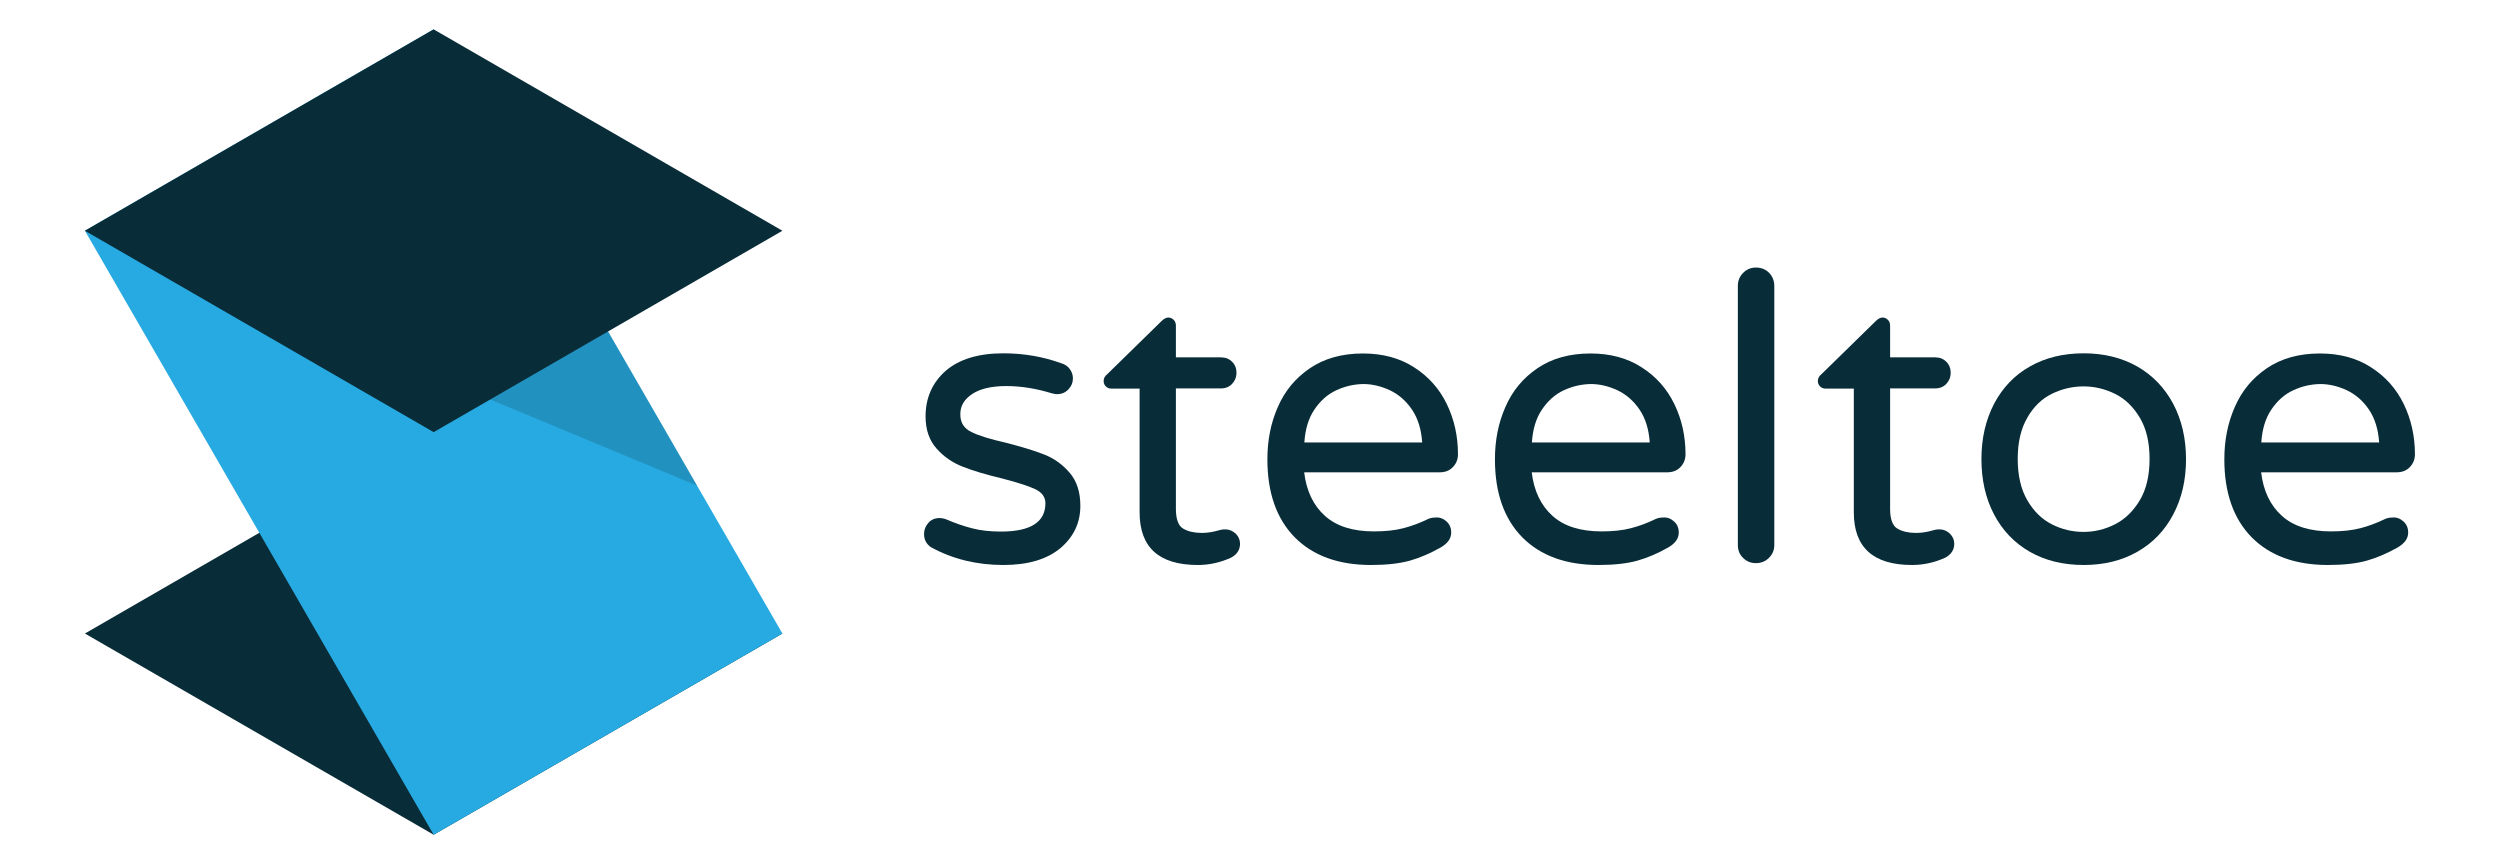
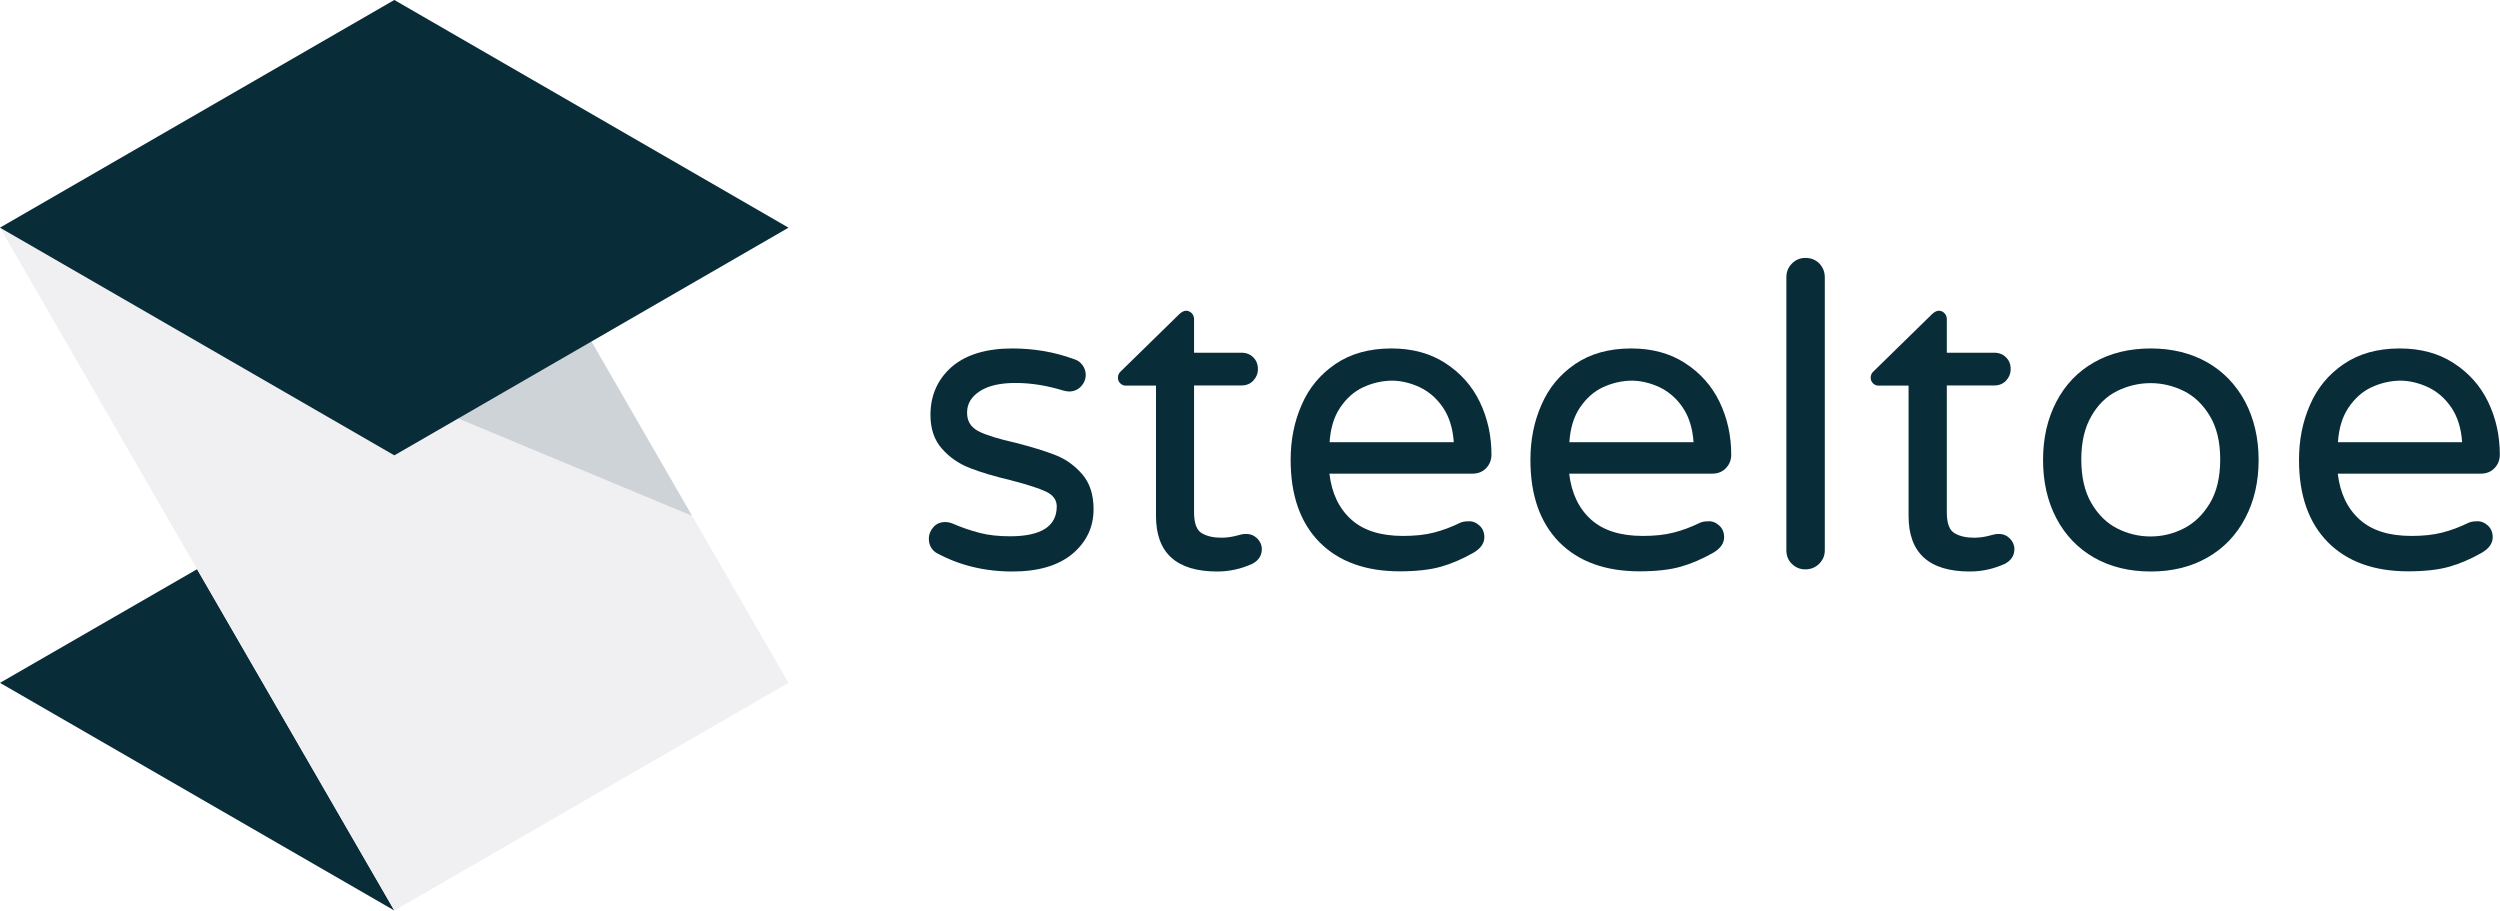
- <svg xmlns="http://www.w3.org/2000/svg" version="1.1" id="Layer_1" x="0px" y="0px" viewBox="0 0 1481 511.9" style="enable-background:new 0 0 1481 511.9;" xml:space="preserve">
+ <svg xmlns="http://www.w3.org/2000/svg" version="1.1" x="0px" y="0px" viewBox="0 0 1405.5 511.9" style="enable-background:new 0 0 1405.5 511.9;" xml:space="preserve">
  <style type="text/css">
	.st0{fill:none;}
	.st1{fill:#082C38;}
- 	.st2{fill:#27AAE1;}
+ 	.st2{fill:#F0F0F3;}
	.st3{fill:#F04E5A;}
- 	.st4{opacity:0.2;fill:#082C38;}
+ 	.st4{opacity:0.15;fill:#082C38;}
+ 	.st5{fill:#56BE89;}
</style>
-   <polygon class="st0" points="166.3,375.3 166.3,375.3 166.3,375.3 " />
-   <polygon class="st0" points="166.3,136.7 166.3,136.7 166.3,136.7 " />
-   <polygon points="256.9,256 256.9,256 256.9,256 " />
-   <rect x="256.9" y="256" width="0" height="0" />
-   <polygon points="256.9,256 256.9,256 256.9,256 " />
-   <polyline class="st1" points="463.5,375.3 256.9,256 256.9,256 50.3,375.3 256.9,494.5 463.5,375.3 " />
-   <polyline class="st2" points="463.5,375.3 256.9,17.4 194.9,53.2 50.3,136.7 256.9,494.5 463.5,375.3 " />
-   <path class="st3" d="M360.2,199.1" />
-   <polyline class="st1" points="463.5,136.7 256.9,17.4 50.3,136.7 256.9,256 256.9,256 463.5,136.7 " />
-   <polyline class="st4" points="413,287.7 50.3,136.7 50.3,136.7 256.9,17.4 " />
-   <g>
-     <path class="st1" d="M575.4,255.9c4.4,2.2,11.3,4.3,20.6,6.4c9.3,2.4,16.9,4.7,22.7,7c5.8,2.3,10.8,5.9,15,10.8   c4.2,4.9,6.3,11.4,6.3,19.6c0,10.1-4,18.4-11.9,25.1c-8,6.6-19.2,9.9-33.7,9.9c-15.8,0-30.1-3.5-43-10.6c-2.7-1.9-4-4.5-4-7.8   c0-2.5,0.9-4.7,2.6-6.6c1.7-1.9,3.9-2.8,6.6-2.8c1.4,0,2.8,0.3,4.3,0.9c5,2.2,10.1,3.9,15.1,5.2c5,1.3,10.7,1.9,17,1.9   c17.5,0,26.3-5.6,26.3-16.8c0-3.6-2-6.4-6-8.3s-10.6-4-19.8-6.4c-9.3-2.2-17-4.5-23.1-6.9c-6.1-2.4-11.3-5.9-15.6-10.8   c-4.3-4.8-6.5-11.2-6.5-19c0-11,4-20,11.9-27c8-6.9,19.4-10.4,34.2-10.4c12.1,0,23.6,2,34.3,5.9c2.2,0.6,3.9,1.8,5.1,3.5   c1.2,1.7,1.8,3.5,1.8,5.4c0,2.5-0.9,4.7-2.7,6.6c-1.8,1.9-4.1,2.8-6.7,2.8c-0.8,0-1.8-0.2-3.1-0.5c-9.1-2.8-18.1-4.3-27-4.3   c-8.5,0-15.2,1.5-20,4.6c-4.8,3.1-7.2,7.1-7.2,11.9C568.8,250.3,571,253.7,575.4,255.9z" />
-     <path class="st1" d="M732,316.1c1.7,1.7,2.6,3.7,2.6,6c0,3.6-1.8,6.4-5.4,8.3c-6.2,2.8-12.7,4.3-19.6,4.3   c-23,0-34.5-10.4-34.5-31.2v-73.3h-16.8c-1.3,0-2.3-0.4-3.2-1.3c-0.9-0.9-1.3-1.9-1.3-3.2c0-1.6,0.7-2.9,2.1-4l32.2-31.5   c1.4-1.4,2.8-2.1,4-2.1c1.3,0,2.3,0.5,3.2,1.4c0.9,0.9,1.3,2.1,1.3,3.3v18.9h26.7c2.7,0,4.9,0.9,6.6,2.6c1.7,1.7,2.6,3.9,2.6,6.6   c0,2.5-0.9,4.7-2.6,6.5c-1.7,1.8-3.9,2.7-6.6,2.7h-26.7v71.4c0,6.1,1.5,10.1,4.4,11.7c2.9,1.7,6.6,2.5,11,2.5   c3.2,0,6.3-0.5,9.5-1.4c0.6-0.2,1.3-0.3,2-0.5c0.7-0.2,1.6-0.2,2.7-0.2C728.3,313.7,730.2,314.5,732,316.1z" />
-     <path class="st1" d="M856.9,308.9c1.9,1.7,2.8,3.9,2.8,6.6c0,3.5-2.1,6.4-6.2,8.8c-6.2,3.5-12.2,6.1-18.2,7.8   c-6,1.7-13.7,2.6-23.2,2.6c-19.2,0-34.3-5.5-45.1-16.4c-10.8-11-16.2-26.4-16.2-46.2c0-11.2,2-21.5,6.2-31   c4.1-9.5,10.4-17.1,18.9-22.9c8.5-5.8,19-8.8,31.5-8.8c11.7,0,21.8,2.7,30.3,8.2c8.5,5.4,15,12.7,19.4,21.8   c4.4,9.1,6.6,19,6.6,29.7c0,3-1,5.5-3,7.6c-2,2.1-4.6,3.1-7.9,3.1h-80.2c1.3,11,5.4,19.6,12.3,25.8c6.9,6.2,16.6,9.2,29.1,9.2   c6.6,0,12.4-0.6,17.4-1.9c5-1.3,9.8-3.1,14.5-5.4c1.3-0.6,2.7-0.9,4.3-0.9C852.8,306.3,855,307.2,856.9,308.9z M791.6,231.2   c-5.2,2.4-9.5,6.3-13,11.5c-3.5,5.2-5.4,11.7-5.9,19.4h69.8c-0.5-7.7-2.5-14.2-6-19.4c-3.5-5.2-7.9-9-13.1-11.5   c-5.2-2.4-10.5-3.7-15.8-3.7C802.1,227.6,796.8,228.8,791.6,231.2z" />
-     <path class="st1" d="M991.7,308.9c1.9,1.7,2.8,3.9,2.8,6.6c0,3.5-2.1,6.4-6.2,8.8c-6.2,3.5-12.2,6.1-18.2,7.8   c-6,1.7-13.7,2.6-23.2,2.6c-19.2,0-34.3-5.5-45.1-16.4c-10.8-11-16.2-26.4-16.2-46.2c0-11.2,2-21.5,6.2-31   c4.1-9.5,10.4-17.1,18.9-22.9c8.5-5.8,19-8.8,31.5-8.8c11.7,0,21.8,2.7,30.3,8.2c8.5,5.4,15,12.7,19.4,21.8   c4.4,9.1,6.6,19,6.6,29.7c0,3-1,5.5-3,7.6c-2,2.1-4.6,3.1-7.9,3.1h-80.2c1.3,11,5.4,19.6,12.3,25.8c6.9,6.2,16.6,9.2,29.1,9.2   c6.6,0,12.4-0.6,17.4-1.9c5-1.3,9.8-3.1,14.5-5.4c1.3-0.6,2.7-0.9,4.3-0.9C987.6,306.3,989.8,307.2,991.7,308.9z M926.4,231.2   c-5.2,2.4-9.5,6.3-13,11.5c-3.5,5.2-5.4,11.7-5.9,19.4h69.8c-0.5-7.7-2.5-14.2-6-19.4c-3.5-5.2-7.9-9-13.1-11.5   c-5.2-2.4-10.5-3.7-15.8-3.7C936.9,227.6,931.6,228.8,926.4,231.2z" />
-     <path class="st1" d="M1048,161.6c2,2.1,3.1,4.7,3.1,7.8v153.5c0,3-1.1,5.5-3.2,7.6s-4.7,3.1-7.7,3.1c-3,0-5.5-1-7.6-3.1   c-2.1-2-3.1-4.6-3.1-7.6V169.4c0-3,1-5.6,3.1-7.7c2-2.1,4.6-3.2,7.6-3.2C1043.3,158.5,1045.9,159.5,1048,161.6z" />
-     <path class="st1" d="M1155.1,316.1c1.7,1.7,2.6,3.7,2.6,6c0,3.6-1.8,6.4-5.4,8.3c-6.2,2.8-12.7,4.3-19.6,4.3   c-23,0-34.5-10.4-34.5-31.2v-73.3h-16.8c-1.3,0-2.3-0.4-3.2-1.3c-0.9-0.9-1.3-1.9-1.3-3.2c0-1.6,0.7-2.9,2.1-4l32.2-31.5   c1.4-1.4,2.8-2.1,4-2.1c1.3,0,2.3,0.5,3.2,1.4c0.9,0.9,1.3,2.1,1.3,3.3v18.9h26.7c2.7,0,4.9,0.9,6.6,2.6c1.7,1.7,2.6,3.9,2.6,6.6   c0,2.5-0.9,4.7-2.6,6.5c-1.7,1.8-3.9,2.7-6.6,2.7h-26.7v71.4c0,6.1,1.5,10.1,4.4,11.7c2.9,1.7,6.6,2.5,11,2.5   c3.2,0,6.3-0.5,9.5-1.4c0.6-0.2,1.3-0.3,2-0.5c0.7-0.2,1.6-0.2,2.7-0.2C1151.4,313.7,1153.4,314.5,1155.1,316.1z" />
-     <path class="st1" d="M1266.1,217.1c9.1,5.2,16.2,12.6,21.3,22.1c5,9.5,7.6,20.5,7.6,32.8c0,12.3-2.5,23.2-7.6,32.8   c-5,9.5-12.1,16.9-21.3,22.1c-9.1,5.2-19.7,7.8-31.7,7.8c-12.1,0-22.8-2.6-31.9-7.8c-9.1-5.2-16.2-12.6-21.2-22.1   c-5-9.5-7.5-20.5-7.5-32.8c0-12.3,2.5-23.2,7.5-32.8c5-9.5,12-16.9,21.2-22.1c9.1-5.2,19.8-7.8,31.9-7.8   C1246.3,209.3,1256.9,211.9,1266.1,217.1z M1252.9,310.6c5.9-3,10.8-7.7,14.7-14.2c3.9-6.5,5.8-14.7,5.8-24.6   c0-9.8-1.9-17.9-5.8-24.4c-3.9-6.5-8.8-11.2-14.7-14.1c-5.9-2.9-12.1-4.4-18.6-4.4c-6.6,0-12.9,1.5-18.8,4.4   c-5.9,2.9-10.8,7.6-14.5,14.1c-3.8,6.5-5.7,14.6-5.7,24.4c0,9.9,1.9,18.1,5.7,24.6c3.8,6.5,8.6,11.2,14.5,14.2   c5.9,3,12.2,4.5,18.8,4.5C1240.8,315.1,1247,313.6,1252.9,310.6z" />
-     <path class="st1" d="M1423.8,308.9c1.9,1.7,2.8,3.9,2.8,6.6c0,3.5-2.1,6.4-6.2,8.8c-6.2,3.5-12.2,6.1-18.2,7.8   c-6,1.7-13.7,2.6-23.2,2.6c-19.2,0-34.3-5.5-45.1-16.4c-10.8-11-16.2-26.4-16.2-46.2c0-11.2,2-21.5,6.2-31   c4.1-9.5,10.4-17.1,18.9-22.9c8.5-5.8,19-8.8,31.5-8.8c11.7,0,21.8,2.7,30.3,8.2c8.5,5.4,15,12.7,19.4,21.8   c4.4,9.1,6.6,19,6.6,29.7c0,3-1,5.5-3,7.6c-2,2.1-4.6,3.1-7.9,3.1h-80.2c1.3,11,5.4,19.6,12.3,25.8c6.9,6.2,16.6,9.2,29.1,9.2   c6.6,0,12.4-0.6,17.4-1.9c5-1.3,9.8-3.1,14.5-5.4c1.3-0.6,2.7-0.9,4.3-0.9C1419.7,306.3,1421.9,307.2,1423.8,308.9z M1358.5,231.2   c-5.2,2.4-9.5,6.3-13,11.5c-3.5,5.2-5.4,11.7-5.9,19.4h69.8c-0.5-7.7-2.5-14.2-6-19.4c-3.5-5.2-7.9-9-13.1-11.5   c-5.2-2.4-10.5-3.7-15.8-3.7C1369,227.6,1363.7,228.8,1358.5,231.2z" />
+   <g id="Layer_2">
+ </g>
+   <g id="Layer_1">
+     <g>
+       <polygon class="st0" points="0,383.9 0,383.9 0,383.9   " />
+       <polygon class="st0" points="0,128 0,128 0,128   " />
+       <polygon class="st0" points="443.3,383.9 443.3,383.9 443.3,383.9   " />
+       <polygon points="221.7,256 221.7,256 221.7,256   " />
+       <rect x="221.7" y="256" width="0" height="0" />
+       <polygon points="221.7,256 221.7,256 221.7,256   " />
+     </g>
+     <g>
+       <polygon class="st1" points="0,383.9 221.7,511.9 110.8,320   " />
+       <polygon class="st2" points="221.7,0 155.2,38.4 0,128 110.8,320 221.7,511.9 443.3,383.9   " />
+     </g>
+     <path class="st3" d="M279.6,195" />
  </g>
+   <g id="Layer_4">
+     <polyline class="st4" points="389.1,290 0,128 0,128 221.7,0  " />
+     <polygon class="st1" points="221.7,0 0,128 221.7,256 221.7,256 443.3,128  " />
+     <g>
+       <path class="st1" d="M550.2,242.5c4.4,2.2,11.3,4.3,20.6,6.4c9.3,2.4,16.9,4.7,22.7,7c5.8,2.3,10.8,5.9,15,10.8    c4.2,4.9,6.3,11.4,6.3,19.6c0,10.1-4,18.4-11.9,25.1c-8,6.6-19.2,9.9-33.7,9.9c-15.8,0-30.1-3.5-43-10.6c-2.7-1.9-4-4.5-4-7.8    c0-2.5,0.9-4.7,2.6-6.6c1.7-1.9,3.9-2.8,6.6-2.8c1.4,0,2.8,0.3,4.3,0.9c5,2.2,10.1,3.9,15.1,5.2c5,1.3,10.7,1.9,17,1.9    c17.5,0,26.3-5.6,26.3-16.8c0-3.6-2-6.4-6-8.3s-10.6-4-19.8-6.4c-9.3-2.2-17-4.5-23.1-6.9c-6.1-2.4-11.3-5.9-15.6-10.8    c-4.3-4.8-6.5-11.2-6.5-19c0-11,4-20,11.9-27c8-6.9,19.4-10.4,34.2-10.4c12.1,0,23.6,2,34.3,5.9c2.2,0.6,3.9,1.8,5.1,3.5    c1.2,1.7,1.8,3.5,1.8,5.4c0,2.5-0.9,4.7-2.7,6.6c-1.8,1.9-4.1,2.8-6.7,2.8c-0.8,0-1.8-0.2-3.1-0.5c-9.1-2.8-18.1-4.3-27-4.3    c-8.5,0-15.2,1.5-20,4.6c-4.8,3.1-7.2,7.1-7.2,11.9C543.6,236.8,545.8,240.2,550.2,242.5z" />
+       <path class="st1" d="M706.8,302.7c1.7,1.7,2.6,3.7,2.6,6c0,3.6-1.8,6.4-5.4,8.3c-6.2,2.8-12.7,4.3-19.6,4.3    c-23,0-34.5-10.4-34.5-31.2v-73.3H633c-1.3,0-2.3-0.4-3.2-1.3c-0.9-0.9-1.3-1.9-1.3-3.2c0-1.6,0.7-2.9,2.1-4l32.2-31.5    c1.4-1.4,2.8-2.1,4-2.1c1.3,0,2.3,0.5,3.2,1.4c0.9,0.9,1.3,2.1,1.3,3.3v18.9H698c2.7,0,4.9,0.9,6.6,2.6c1.7,1.7,2.6,3.9,2.6,6.6    c0,2.5-0.9,4.7-2.6,6.5c-1.7,1.8-3.9,2.7-6.6,2.7h-26.7v71.4c0,6.1,1.5,10.1,4.4,11.7c2.9,1.7,6.6,2.5,11,2.5    c3.2,0,6.3-0.5,9.5-1.4c0.6-0.2,1.3-0.3,2-0.5c0.7-0.2,1.6-0.2,2.7-0.2C703.1,300.2,705,301,706.8,302.7z" />
+       <path class="st1" d="M831.7,295.4c1.9,1.7,2.8,3.9,2.8,6.6c0,3.5-2.1,6.4-6.2,8.8c-6.2,3.5-12.2,6.1-18.2,7.8    c-6,1.7-13.7,2.6-23.2,2.6c-19.2,0-34.3-5.5-45.1-16.4c-10.8-11-16.2-26.4-16.2-46.2c0-11.2,2-21.5,6.2-31    c4.1-9.5,10.4-17.1,18.9-22.9c8.5-5.8,19-8.8,31.5-8.8c11.7,0,21.8,2.7,30.3,8.2s15,12.7,19.4,21.8c4.4,9.1,6.6,19,6.6,29.7    c0,3-1,5.5-3,7.6c-2,2.1-4.6,3.1-7.9,3.1h-80.2c1.3,11,5.4,19.6,12.3,25.8c6.9,6.2,16.6,9.2,29.1,9.2c6.6,0,12.4-0.6,17.4-1.9    c5-1.3,9.8-3.1,14.5-5.4c1.3-0.6,2.7-0.9,4.3-0.9C827.6,292.8,829.8,293.7,831.7,295.4z M766.4,217.7c-5.2,2.4-9.5,6.3-13,11.5    c-3.5,5.2-5.4,11.7-5.9,19.4h69.8c-0.5-7.7-2.5-14.2-6-19.4c-3.5-5.2-7.9-9-13.1-11.5c-5.2-2.4-10.5-3.7-15.8-3.7    C776.9,214.1,771.6,215.3,766.4,217.7z" />
+       <path class="st1" d="M966.5,295.4c1.9,1.7,2.8,3.9,2.8,6.6c0,3.5-2.1,6.4-6.2,8.8c-6.2,3.5-12.2,6.1-18.2,7.8    c-6,1.7-13.7,2.6-23.2,2.6c-19.2,0-34.3-5.5-45.1-16.4c-10.8-11-16.2-26.4-16.2-46.2c0-11.2,2-21.5,6.2-31    c4.1-9.5,10.4-17.1,18.9-22.9c8.5-5.8,19-8.8,31.5-8.8c11.7,0,21.8,2.7,30.3,8.2s15,12.7,19.4,21.8c4.4,9.1,6.6,19,6.6,29.7    c0,3-1,5.5-3,7.6c-2,2.1-4.6,3.1-7.9,3.1h-80.2c1.3,11,5.4,19.6,12.3,25.8c6.9,6.2,16.6,9.2,29.1,9.2c6.6,0,12.4-0.6,17.4-1.9    c5-1.3,9.8-3.1,14.5-5.4c1.3-0.6,2.7-0.9,4.3-0.9C962.4,292.8,964.6,293.7,966.5,295.4z M901.2,217.7c-5.2,2.4-9.5,6.3-13,11.5    c-3.5,5.2-5.4,11.7-5.9,19.4h69.8c-0.5-7.7-2.5-14.2-6-19.4c-3.5-5.2-7.9-9-13.1-11.5c-5.2-2.4-10.5-3.7-15.8-3.7    C911.7,214.1,906.4,215.3,901.2,217.7z" />
+       <path class="st1" d="M1022.8,148.1c2,2.1,3.1,4.7,3.1,7.8v153.5c0,3-1.1,5.5-3.2,7.6c-2.1,2-4.7,3.1-7.7,3.1c-3,0-5.5-1-7.6-3.1    c-2.1-2-3.1-4.6-3.1-7.6V155.9c0-3,1-5.6,3.1-7.7c2-2.1,4.6-3.2,7.6-3.2C1018.1,145,1020.7,146,1022.8,148.1z" />
+       <path class="st1" d="M1129.9,302.7c1.7,1.7,2.6,3.7,2.6,6c0,3.6-1.8,6.4-5.4,8.3c-6.2,2.8-12.7,4.3-19.6,4.3    c-23,0-34.5-10.4-34.5-31.2v-73.3h-16.8c-1.3,0-2.3-0.4-3.2-1.3c-0.9-0.9-1.3-1.9-1.3-3.2c0-1.6,0.7-2.9,2.1-4l32.2-31.5    c1.4-1.4,2.8-2.1,4-2.1c1.3,0,2.3,0.5,3.2,1.4c0.9,0.9,1.3,2.1,1.3,3.3v18.9h26.7c2.7,0,4.9,0.9,6.6,2.6c1.7,1.7,2.6,3.9,2.6,6.6    c0,2.5-0.9,4.7-2.6,6.5c-1.7,1.8-3.9,2.7-6.6,2.7h-26.7v71.4c0,6.1,1.5,10.1,4.4,11.7c2.9,1.7,6.6,2.5,11,2.5    c3.2,0,6.3-0.5,9.5-1.4c0.6-0.2,1.3-0.3,2-0.5c0.7-0.2,1.6-0.2,2.7-0.2C1126.2,300.2,1128.2,301,1129.9,302.7z" />
+       <path class="st1" d="M1240.9,203.7c9.1,5.2,16.2,12.6,21.3,22.1c5,9.5,7.6,20.5,7.6,32.8c0,12.3-2.5,23.2-7.6,32.8    c-5,9.5-12.1,16.9-21.3,22.1c-9.1,5.2-19.7,7.8-31.7,7.8c-12.1,0-22.8-2.6-31.9-7.8c-9.1-5.2-16.2-12.6-21.2-22.1    c-5-9.5-7.5-20.5-7.5-32.8c0-12.3,2.5-23.2,7.5-32.8c5-9.5,12-16.9,21.2-22.1c9.1-5.2,19.8-7.8,31.9-7.8    C1221.1,195.9,1231.7,198.5,1240.9,203.7z M1227.7,297.1c5.9-3,10.8-7.7,14.7-14.2c3.9-6.5,5.8-14.7,5.8-24.6    c0-9.8-1.9-17.9-5.8-24.4c-3.9-6.5-8.8-11.2-14.7-14.1c-5.9-2.9-12.1-4.4-18.6-4.4c-6.6,0-12.9,1.5-18.8,4.4    c-5.9,2.9-10.8,7.6-14.5,14.1c-3.8,6.5-5.7,14.6-5.7,24.4c0,9.9,1.9,18.1,5.7,24.6c3.8,6.5,8.6,11.2,14.5,14.2    c5.9,3,12.2,4.5,18.8,4.5C1215.6,301.6,1221.8,300.1,1227.7,297.1z" />
+       <path class="st1" d="M1398.6,295.4c1.9,1.7,2.8,3.9,2.8,6.6c0,3.5-2.1,6.4-6.2,8.8c-6.2,3.5-12.2,6.1-18.2,7.8    c-6,1.7-13.7,2.6-23.2,2.6c-19.2,0-34.3-5.5-45.1-16.4c-10.8-11-16.2-26.4-16.2-46.2c0-11.2,2-21.5,6.2-31    c4.1-9.5,10.4-17.1,18.9-22.9c8.5-5.8,19-8.8,31.5-8.8c11.7,0,21.8,2.7,30.3,8.2s15,12.7,19.4,21.8c4.4,9.1,6.6,19,6.6,29.7    c0,3-1,5.5-3,7.6c-2,2.1-4.6,3.1-7.9,3.1h-80.2c1.3,11,5.4,19.6,12.3,25.8c6.9,6.2,16.6,9.2,29.1,9.2c6.6,0,12.4-0.6,17.4-1.9    c5-1.3,9.8-3.1,14.5-5.4c1.3-0.6,2.7-0.9,4.3-0.9C1394.5,292.8,1396.7,293.7,1398.6,295.4z M1333.3,217.7    c-5.2,2.4-9.5,6.3-13,11.5c-3.5,5.2-5.4,11.7-5.9,19.4h69.8c-0.5-7.7-2.5-14.2-6-19.4c-3.5-5.2-7.9-9-13.1-11.5    c-5.2-2.4-10.5-3.7-15.8-3.7C1343.8,214.1,1338.5,215.3,1333.3,217.7z" />
+     </g>
+     <path class="st5" d="M443.3-206.1" />
+     <path class="st5" d="M221.7-78.1" />
+   </g>
+   <g id="Layer_1_copy">
+ </g>
</svg>
